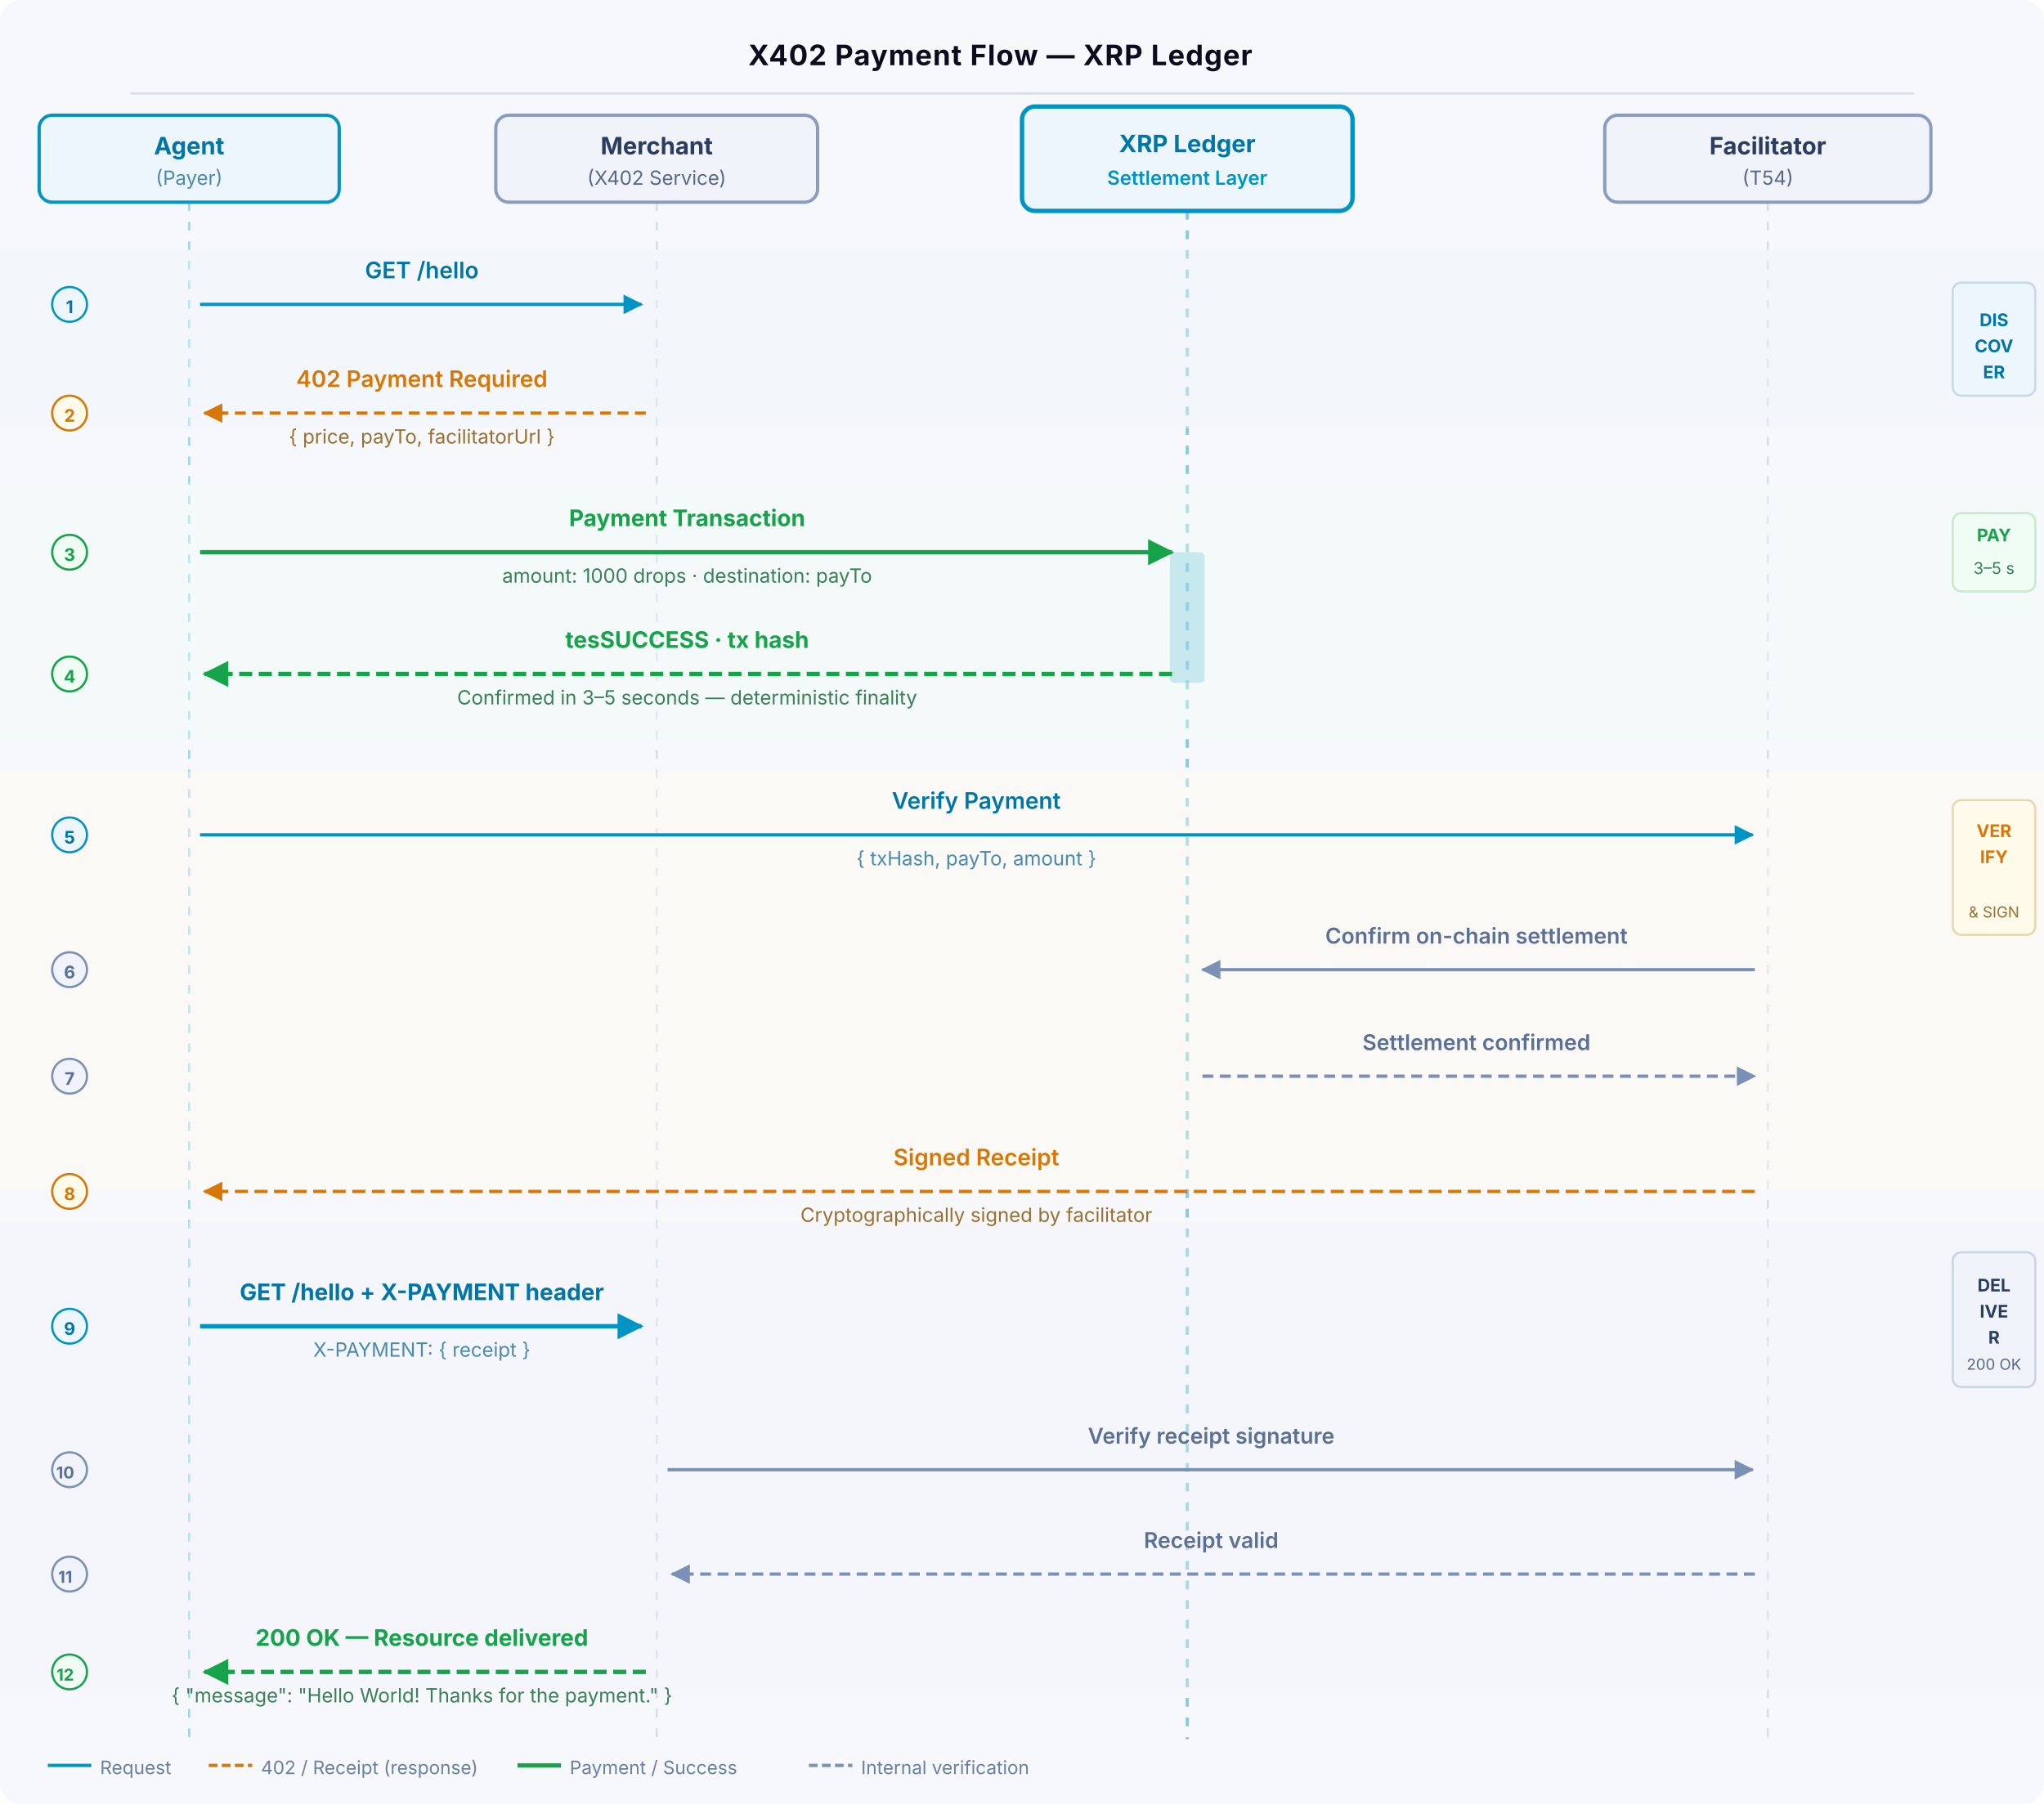
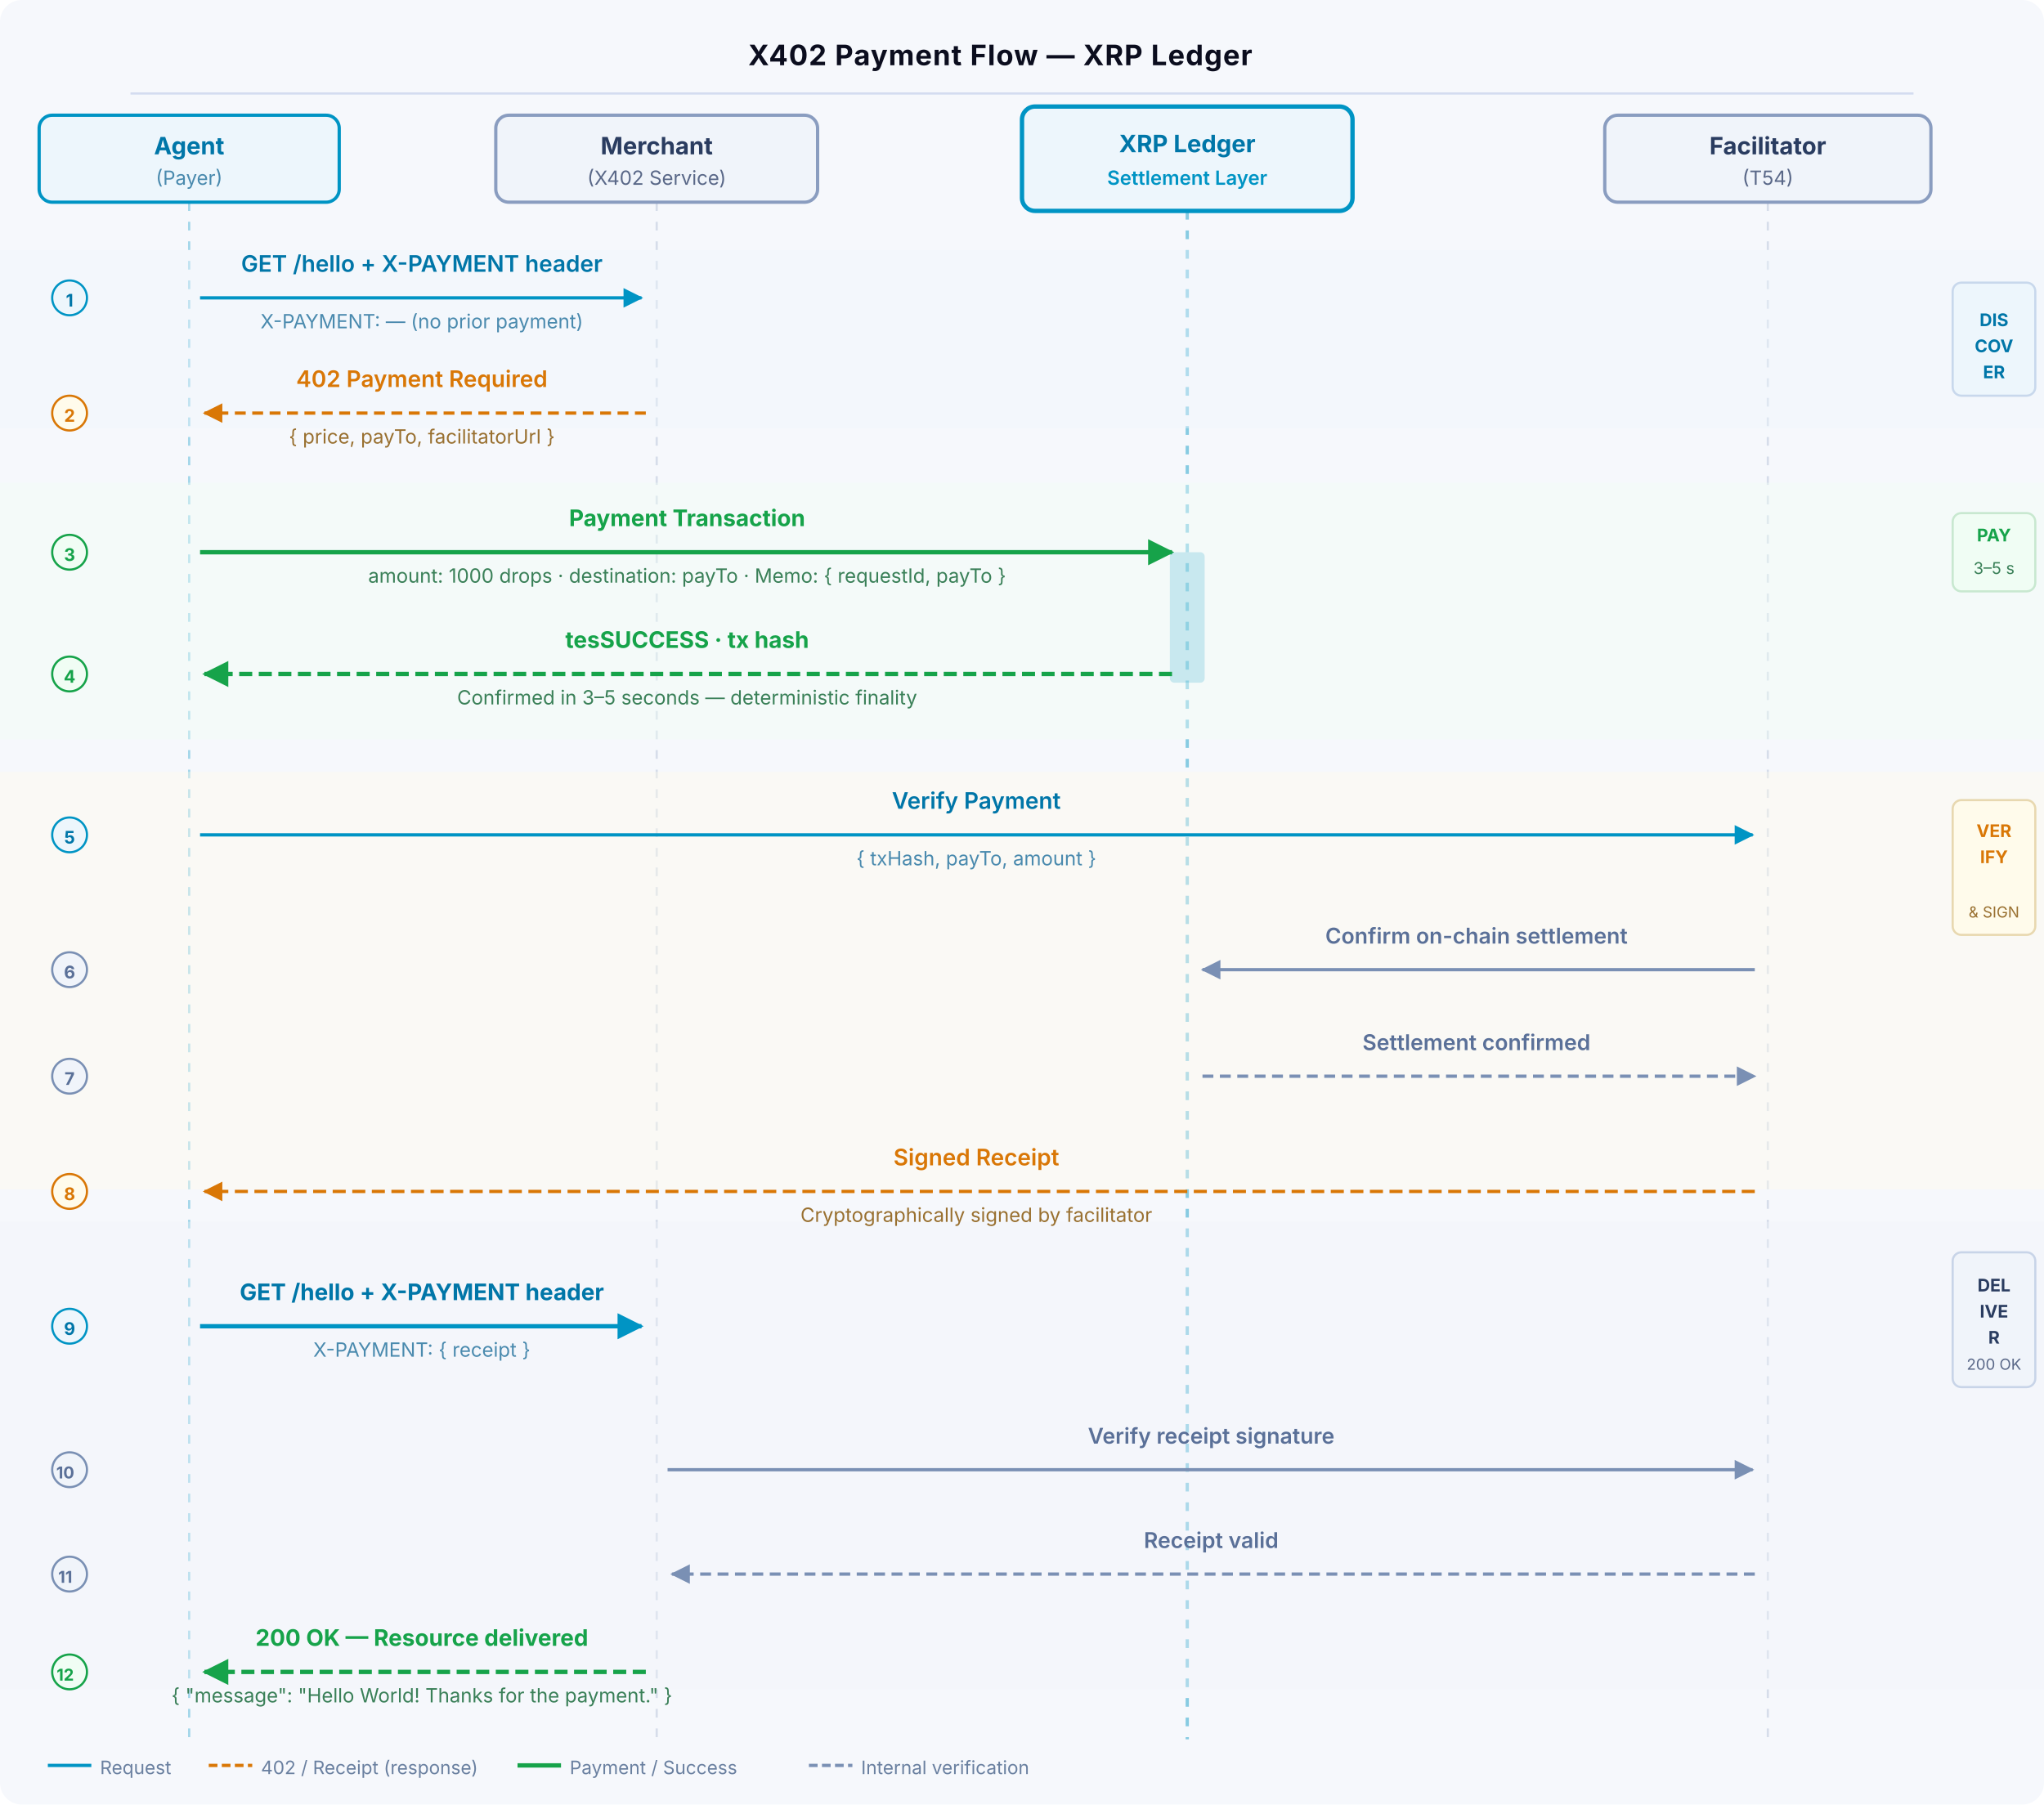
<svg xmlns="http://www.w3.org/2000/svg" viewBox="0 0 940 830" role="img" font-family="'Inter','Helvetica Neue',Arial,sans-serif">
  <rect width="940" height="830" fill="#F6F8FC" rx="10" />
  <text x="460" y="30" text-anchor="middle" fill="#0B0D1E" font-size="13" font-weight="700" letter-spacing="0.4">X402 Payment Flow — XRP Ledger</text>
  <line x1="60" y1="43" x2="880" y2="43" stroke="#D4DCF0" stroke-width="1" />
  <rect x="18" y="53" width="138" height="40" rx="6" fill="#EDF6FC" stroke="#0094C4" stroke-width="1.5" />
  <text x="87" y="71" text-anchor="middle" fill="#0076A8" font-size="11" font-weight="700">Agent</text>
  <text x="87" y="85" text-anchor="middle" fill="#4A8AAE" font-size="9">(Payer)</text>
  <rect x="228" y="53" width="148" height="40" rx="6" fill="#F0F4FA" stroke="#8A9DC0" stroke-width="1.5" />
  <text x="302" y="71" text-anchor="middle" fill="#2A3C60" font-size="11" font-weight="700">Merchant</text>
  <text x="302" y="85" text-anchor="middle" fill="#5A6888" font-size="9">(X402 Service)</text>
  <rect x="470" y="49" width="152" height="48" rx="6" fill="#EDF6FC" stroke="#0094C4" stroke-width="2" />
  <text x="546" y="70" text-anchor="middle" fill="#0076A8" font-size="11" font-weight="700">XRP Ledger</text>
  <text x="546" y="85" text-anchor="middle" fill="#0094C4" font-size="9" font-weight="600">Settlement Layer</text>
  <rect x="738" y="53" width="150" height="40" rx="6" fill="#F0F4FA" stroke="#8A9DC0" stroke-width="1.5" />
  <text x="813" y="71" text-anchor="middle" fill="#2A3C60" font-size="11" font-weight="700">Facilitator</text>
  <text x="813" y="85" text-anchor="middle" fill="#5A6888" font-size="9">(T54)</text>
  <line x1="87" y1="93" x2="87" y2="800" stroke="#0094C4" stroke-width="1" stroke-dasharray="4,5" opacity="0.35" />
  <line x1="302" y1="93" x2="302" y2="800" stroke="#8A9DC0" stroke-width="1" stroke-dasharray="4,5" opacity="0.3" />
  <line x1="546" y1="97" x2="546" y2="800" stroke="#0094C4" stroke-width="1.5" stroke-dasharray="4,5" opacity="0.45" />
  <line x1="813" y1="93" x2="813" y2="800" stroke="#8A9DC0" stroke-width="1" stroke-dasharray="4,5" opacity="0.3" />
  <defs>
    <marker id="ab" markerWidth="7" markerHeight="7" refX="5.5" refY="3.5" orient="auto">
      <polygon points="0 0.5,6 3.5,0 6.5" fill="#0094C4" />
    </marker>
    <marker id="ag" markerWidth="7" markerHeight="7" refX="5.5" refY="3.5" orient="auto">
      <polygon points="0 0.5,6 3.5,0 6.5" fill="#16A34A" />
    </marker>
    <marker id="aa" markerWidth="7" markerHeight="7" refX="5.5" refY="3.5" orient="auto">
      <polygon points="0 0.5,6 3.5,0 6.5" fill="#D97706" />
    </marker>
    <marker id="agr" markerWidth="7" markerHeight="7" refX="5.5" refY="3.5" orient="auto">
      <polygon points="0 0.5,6 3.5,0 6.5" fill="#7A90B4" />
    </marker>
  </defs>
  <rect x="0" y="115" width="940" height="82" fill="#EDF6FC" opacity="0.4" />
  <rect x="0" y="222" width="940" height="118" fill="#F0FDF4" opacity="0.4" />
  <rect x="0" y="355" width="940" height="192" fill="#FFFBEB" opacity="0.4" />
  <rect x="0" y="562" width="940" height="215" fill="#F0F4FA" opacity="0.35" />
  <rect x="898" y="130" width="38" height="52" rx="4" fill="#EDF6FC" stroke="#C8D8EC" stroke-width="1" />
  <text x="917" y="150" text-anchor="middle" fill="#0076A8" font-size="8" font-weight="700">DIS</text>
  <text x="917" y="162" text-anchor="middle" fill="#0076A8" font-size="8" font-weight="700">COV</text>
  <text x="917" y="174" text-anchor="middle" fill="#0076A8" font-size="8" font-weight="700">ER</text>
  <rect x="898" y="236" width="38" height="36" rx="4" fill="#F0FDF4" stroke="#C8E8D0" stroke-width="1" />
  <text x="917" y="249" text-anchor="middle" fill="#16A34A" font-size="8" font-weight="700">PAY</text>
  <text x="917" y="264" text-anchor="middle" fill="#3A8058" font-size="7.5">3–5 s</text>
  <rect x="898" y="368" width="38" height="62" rx="4" fill="#FFFBEB" stroke="#E8D8B0" stroke-width="1" />
  <text x="917" y="385" text-anchor="middle" fill="#D97706" font-size="8" font-weight="700">VER</text>
  <text x="917" y="397" text-anchor="middle" fill="#D97706" font-size="8" font-weight="700">IFY</text>
  <text x="917" y="422" text-anchor="middle" fill="#997030" font-size="7">&amp; SIGN</text>
  <rect x="898" y="576" width="38" height="62" rx="4" fill="#F0F4FA" stroke="#C8D4E8" stroke-width="1" />
  <text x="917" y="594" text-anchor="middle" fill="#2A3C60" font-size="8" font-weight="700">DEL</text>
  <text x="917" y="606" text-anchor="middle" fill="#2A3C60" font-size="8" font-weight="700">IVE</text>
  <text x="917" y="618" text-anchor="middle" fill="#2A3C60" font-size="8" font-weight="700">R</text>
  <text x="917" y="630" text-anchor="middle" fill="#5A6888" font-size="7">200 OK</text>
-   <text x="194" y="128" text-anchor="middle" fill="#0076A8" font-size="10.5" font-weight="600">GET /hello</text>
-   <line x1="92" y1="140" x2="295" y2="140" stroke="#0094C4" stroke-width="1.5" marker-end="url(#ab)" />
-   <circle cx="32" cy="140" r="8" fill="#EDF6FC" stroke="#0094C4" stroke-width="1" />
-   <text x="32" y="144" text-anchor="middle" fill="#0076A8" font-size="8" font-weight="700">1</text>
+   <text x="194" y="125" text-anchor="middle" fill="#0076A8" font-size="10.5" font-weight="600">GET /hello  +  X-PAYMENT header</text>
+   <line x1="92" y1="137" x2="295" y2="137" stroke="#0094C4" stroke-width="1.5" marker-end="url(#ab)" />
+   <text x="194" y="151" text-anchor="middle" fill="#4A8AAE" font-size="9">X-PAYMENT: — (no prior payment)</text>
+   <circle cx="32" cy="137" r="8" fill="#EDF6FC" stroke="#0094C4" stroke-width="1" />
+   <text x="32" y="141" text-anchor="middle" fill="#0076A8" font-size="8" font-weight="700">1</text>
  <text x="194" y="178" text-anchor="middle" fill="#D97706" font-size="10.5" font-weight="600">402 Payment Required</text>
  <line x1="297" y1="190" x2="94" y2="190" stroke="#D97706" stroke-width="1.5" stroke-dasharray="5,3" marker-end="url(#aa)" />
  <text x="194" y="204" text-anchor="middle" fill="#997030" font-size="9">{ price, payTo, facilitatorUrl }</text>
  <circle cx="32" cy="190" r="8" fill="#FFFBEB" stroke="#D97706" stroke-width="1" />
  <text x="32" y="194" text-anchor="middle" fill="#D97706" font-size="8" font-weight="700">2</text>
  <text x="316" y="242" text-anchor="middle" fill="#16A34A" font-size="10.5" font-weight="700">Payment Transaction</text>
  <line x1="92" y1="254" x2="539" y2="254" stroke="#16A34A" stroke-width="2" marker-end="url(#ag)" />
-   <text x="316" y="268" text-anchor="middle" fill="#3A8058" font-size="9">amount: 1000 drops · destination: payTo</text>
+   <text x="316" y="268" text-anchor="middle" fill="#3A8058" font-size="9">amount: 1000 drops · destination: payTo · Memo: { requestId, payTo }</text>
  <circle cx="32" cy="254" r="8" fill="#F0FDF4" stroke="#16A34A" stroke-width="1" />
  <text x="32" y="258" text-anchor="middle" fill="#16A34A" font-size="8" font-weight="700">3</text>
  <rect x="538" y="254" width="16" height="60" rx="2" fill="#0094C4" opacity="0.18" />
  <text x="316" y="298" text-anchor="middle" fill="#16A34A" font-size="10.5" font-weight="700">tesSUCCESS · tx hash</text>
  <line x1="539" y1="310" x2="94" y2="310" stroke="#16A34A" stroke-width="2" stroke-dasharray="6,3" marker-end="url(#ag)" />
  <text x="316" y="324" text-anchor="middle" fill="#3A8058" font-size="9">Confirmed in 3–5 seconds — deterministic finality</text>
  <circle cx="32" cy="310" r="8" fill="#F0FDF4" stroke="#16A34A" stroke-width="1" />
  <text x="32" y="314" text-anchor="middle" fill="#16A34A" font-size="8" font-weight="700">4</text>
  <text x="449" y="372" text-anchor="middle" fill="#0076A8" font-size="10.5" font-weight="600">Verify Payment</text>
  <line x1="92" y1="384" x2="806" y2="384" stroke="#0094C4" stroke-width="1.5" marker-end="url(#ab)" />
  <text x="449" y="398" text-anchor="middle" fill="#4A8AAE" font-size="9">{ txHash, payTo, amount }</text>
  <circle cx="32" cy="384" r="8" fill="#EDF6FC" stroke="#0094C4" stroke-width="1" />
  <text x="32" y="388" text-anchor="middle" fill="#0076A8" font-size="8" font-weight="700">5</text>
  <text x="679" y="434" text-anchor="middle" fill="#5A7098" font-size="10" font-weight="600">Confirm on-chain settlement</text>
  <line x1="807" y1="446" x2="553" y2="446" stroke="#7A90B4" stroke-width="1.5" marker-end="url(#agr)" />
  <circle cx="32" cy="446" r="8" fill="#F0F4FA" stroke="#7A90B4" stroke-width="1" />
  <text x="32" y="450" text-anchor="middle" fill="#5A7098" font-size="8" font-weight="700">6</text>
  <text x="679" y="483" text-anchor="middle" fill="#5A7098" font-size="10" font-weight="600">Settlement confirmed</text>
  <line x1="553" y1="495" x2="807" y2="495" stroke="#7A90B4" stroke-width="1.5" stroke-dasharray="5,3" marker-end="url(#agr)" />
  <circle cx="32" cy="495" r="8" fill="#F0F4FA" stroke="#7A90B4" stroke-width="1" />
  <text x="32" y="499" text-anchor="middle" fill="#5A7098" font-size="8" font-weight="700">7</text>
  <text x="449" y="536" text-anchor="middle" fill="#D97706" font-size="10.5" font-weight="600">Signed Receipt</text>
  <line x1="807" y1="548" x2="94" y2="548" stroke="#D97706" stroke-width="1.5" stroke-dasharray="6,3" marker-end="url(#aa)" />
  <text x="449" y="562" text-anchor="middle" fill="#997030" font-size="9">Cryptographically signed by facilitator</text>
  <circle cx="32" cy="548" r="8" fill="#FFFBEB" stroke="#D97706" stroke-width="1" />
  <text x="32" y="552" text-anchor="middle" fill="#D97706" font-size="8" font-weight="700">8</text>
  <text x="194" y="598" text-anchor="middle" fill="#0076A8" font-size="10.5" font-weight="700">GET /hello  +  X-PAYMENT header</text>
  <line x1="92" y1="610" x2="295" y2="610" stroke="#0094C4" stroke-width="2" marker-end="url(#ab)" />
  <text x="194" y="624" text-anchor="middle" fill="#4A8AAE" font-size="9">X-PAYMENT: { receipt }</text>
  <circle cx="32" cy="610" r="8" fill="#EDF6FC" stroke="#0094C4" stroke-width="1" />
  <text x="32" y="614" text-anchor="middle" fill="#0076A8" font-size="8" font-weight="700">9</text>
  <text x="557" y="664" text-anchor="middle" fill="#5A7098" font-size="10" font-weight="600">Verify receipt signature</text>
  <line x1="307" y1="676" x2="806" y2="676" stroke="#7A90B4" stroke-width="1.5" marker-end="url(#agr)" />
  <circle cx="32" cy="676" r="8" fill="#F0F4FA" stroke="#7A90B4" stroke-width="1" />
  <text x="30" y="680" text-anchor="middle" fill="#5A7098" font-size="7.5" font-weight="700">10</text>
  <text x="557" y="712" text-anchor="middle" fill="#5A7098" font-size="10" font-weight="600">Receipt valid</text>
  <line x1="807" y1="724" x2="309" y2="724" stroke="#7A90B4" stroke-width="1.5" stroke-dasharray="5,3" marker-end="url(#agr)" />
  <circle cx="32" cy="724" r="8" fill="#F0F4FA" stroke="#7A90B4" stroke-width="1" />
  <text x="30" y="728" text-anchor="middle" fill="#5A7098" font-size="7.5" font-weight="700">11</text>
  <text x="194" y="757" text-anchor="middle" fill="#16A34A" font-size="10.5" font-weight="700">200 OK — Resource delivered</text>
  <line x1="297" y1="769" x2="94" y2="769" stroke="#16A34A" stroke-width="2" stroke-dasharray="6,3" marker-end="url(#ag)" />
  <text x="194" y="783" text-anchor="middle" fill="#3A8058" font-size="9">{ "message": "Hello World! Thanks for the payment." }</text>
  <circle cx="32" cy="769" r="8" fill="#F0FDF4" stroke="#16A34A" stroke-width="1" />
  <text x="30" y="773" text-anchor="middle" fill="#16A34A" font-size="7.5" font-weight="700">12</text>
  <line x1="22" y1="812" x2="42" y2="812" stroke="#0094C4" stroke-width="1.5" />
  <text x="46" y="816" fill="#6A80A0" font-size="8.5">Request</text>
  <line x1="96" y1="812" x2="116" y2="812" stroke="#D97706" stroke-width="1.5" stroke-dasharray="4,2" />
  <text x="120" y="816" fill="#6A80A0" font-size="8.5">402 / Receipt (response)</text>
  <line x1="238" y1="812" x2="258" y2="812" stroke="#16A34A" stroke-width="2" />
  <text x="262" y="816" fill="#6A80A0" font-size="8.5">Payment / Success</text>
  <line x1="372" y1="812" x2="392" y2="812" stroke="#7A90B4" stroke-width="1.5" stroke-dasharray="4,2" />
  <text x="396" y="816" fill="#6A80A0" font-size="8.5">Internal verification</text>
</svg>
